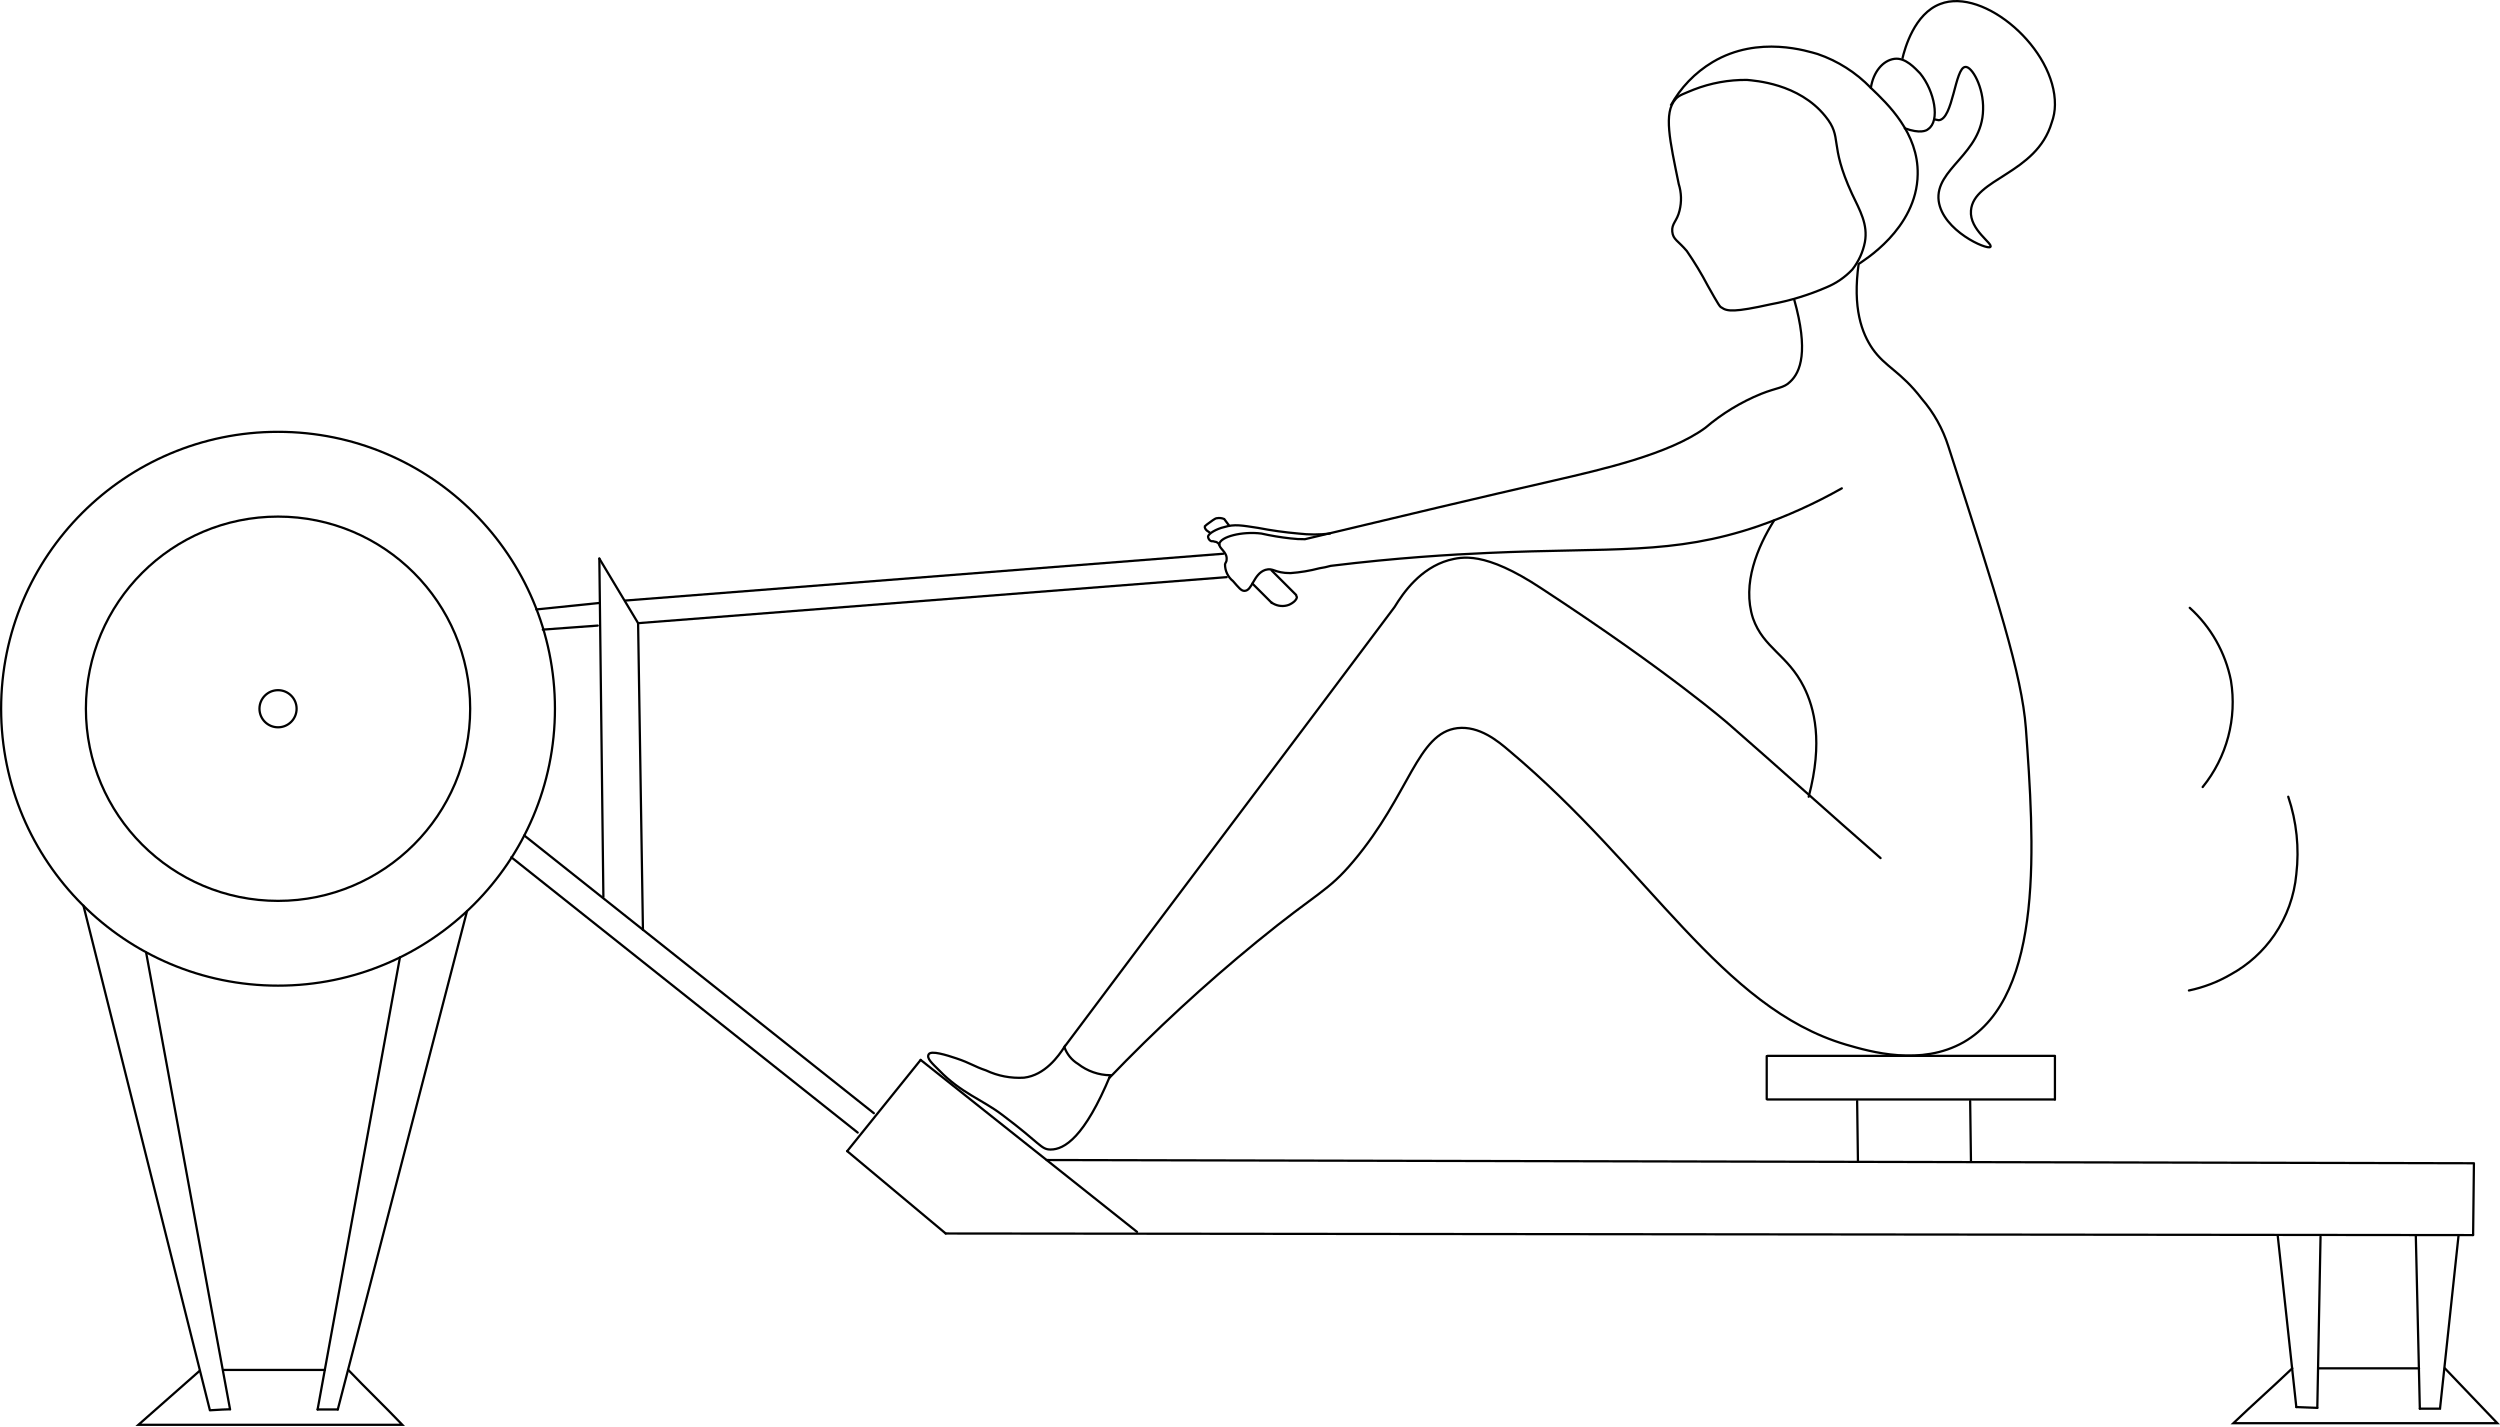
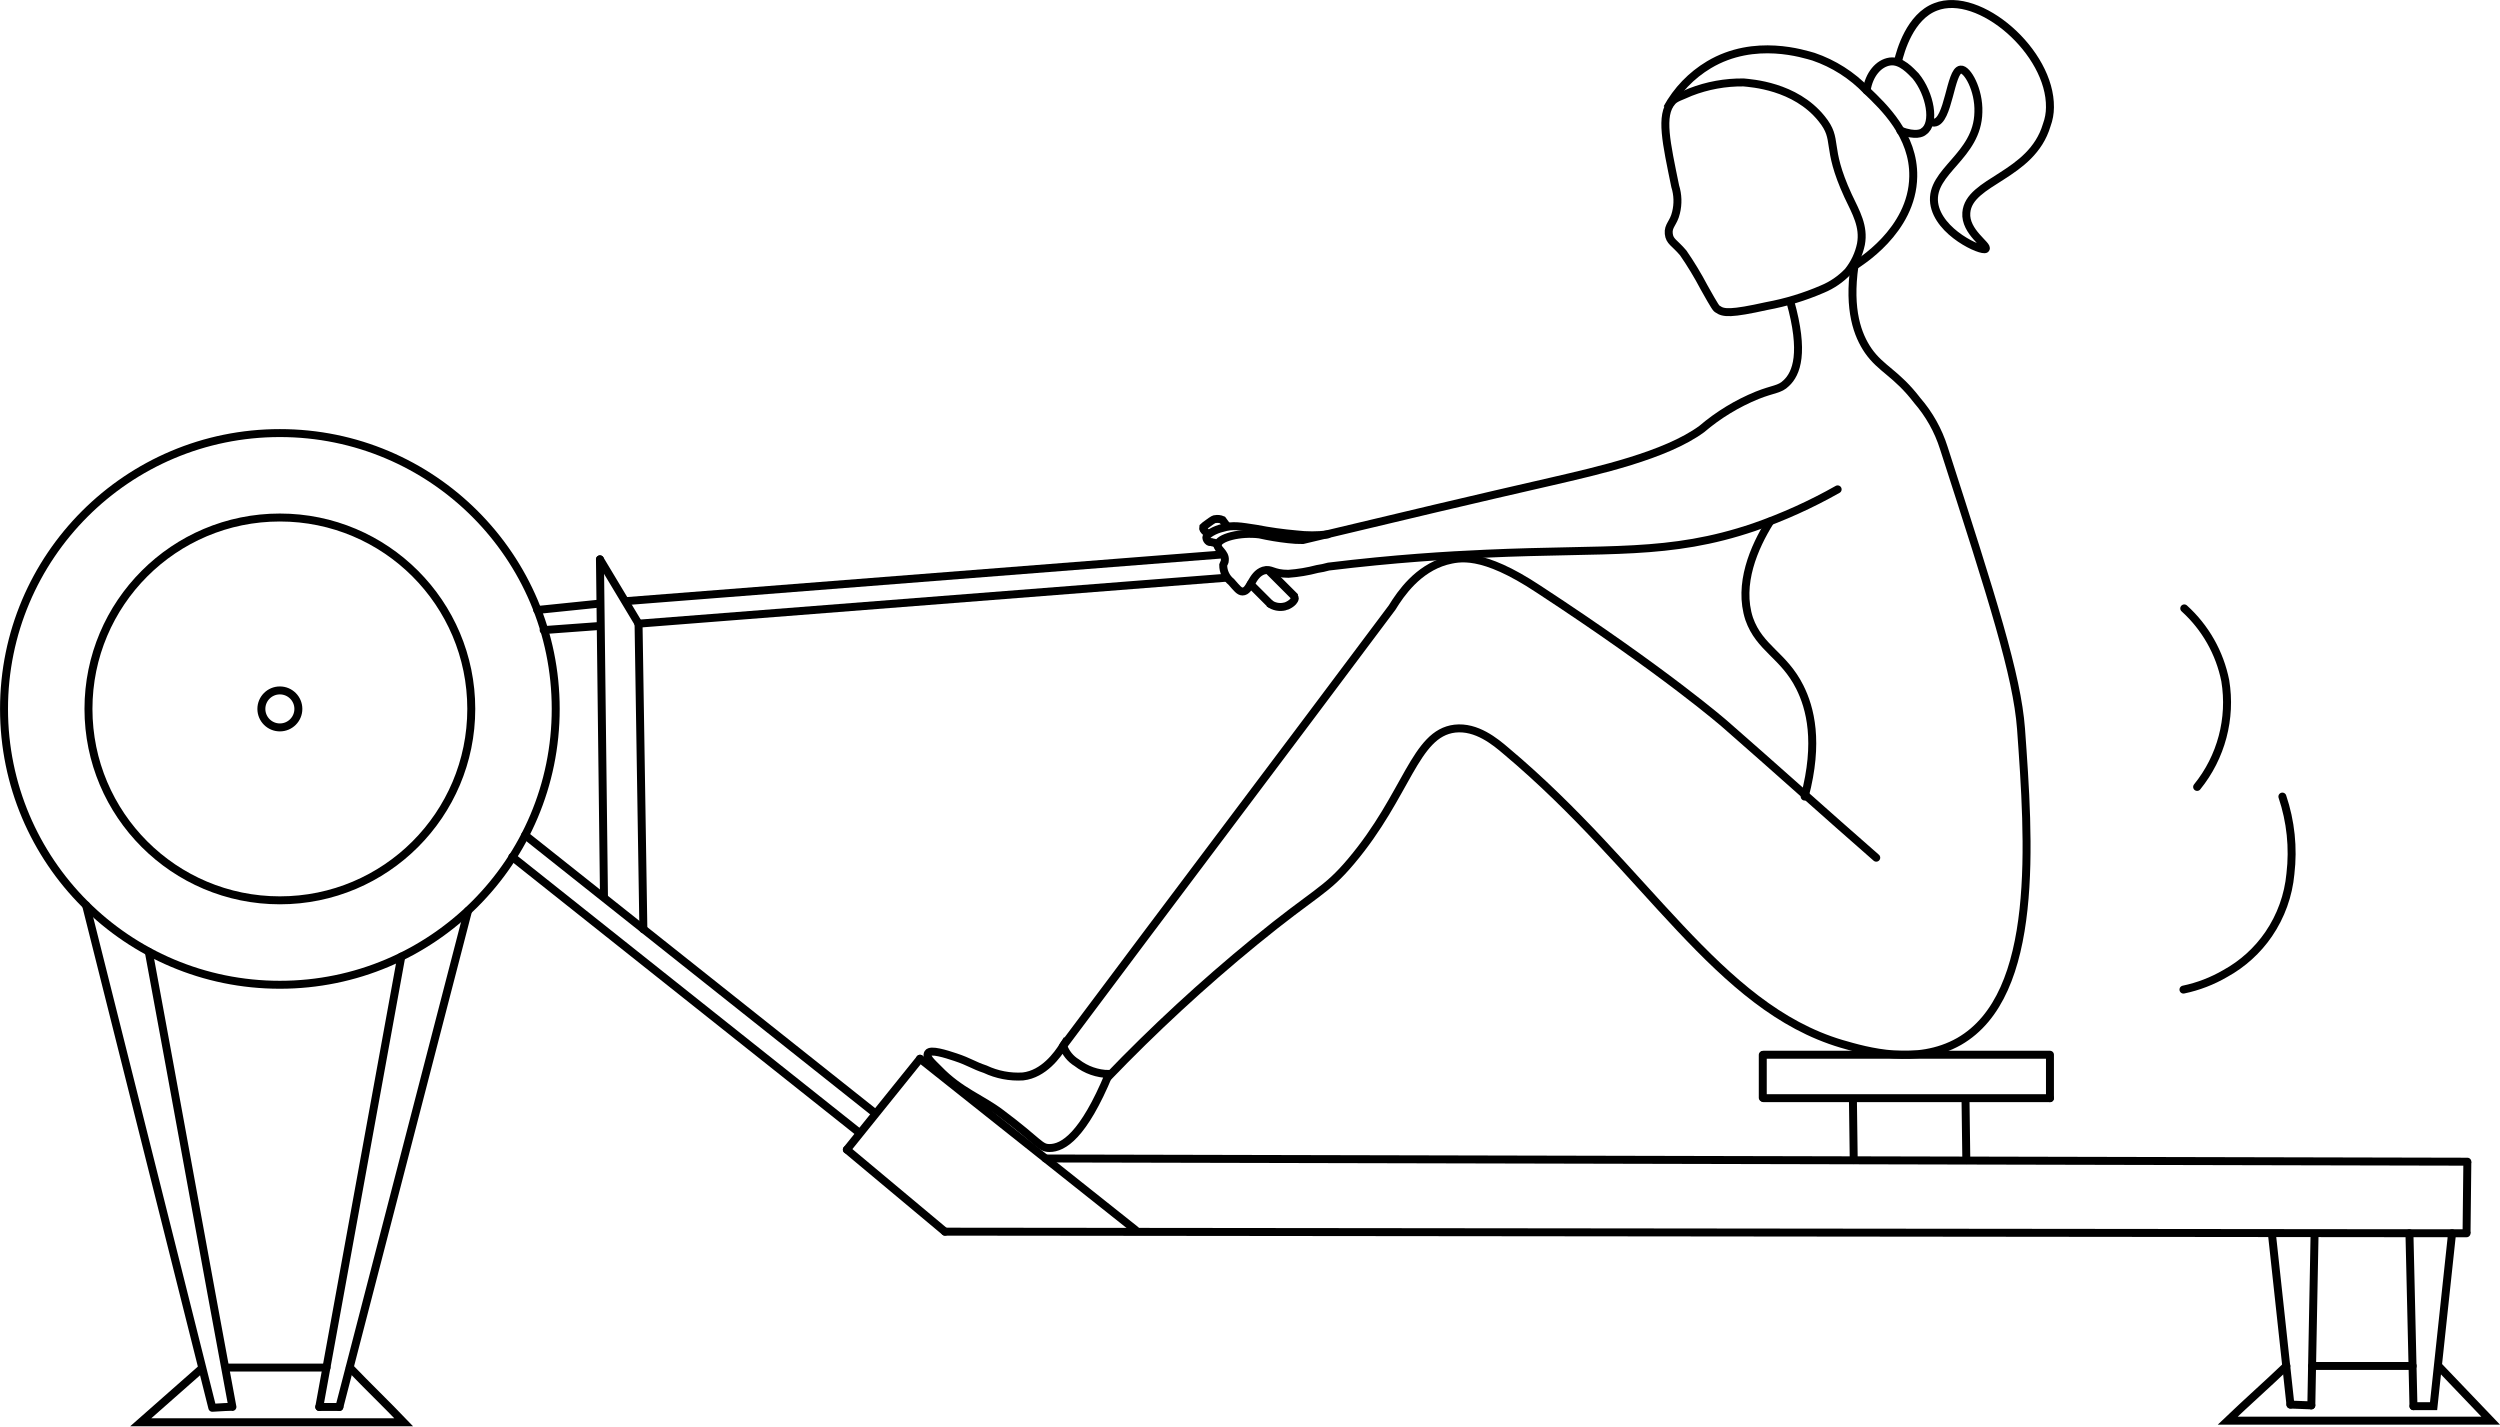
- <svg xmlns="http://www.w3.org/2000/svg" viewBox="0 0 309.67 176.64">
+ <svg xmlns="http://www.w3.org/2000/svg" viewBox="0 0 310.86 177.34">
  <defs>
-     <style>.cls-1,.cls-2,.cls-3{fill:none;stroke:#000;stroke-width:0.28px;}.cls-1,.cls-3{stroke-linecap:round;}.cls-1,.cls-2{stroke-miterlimit:10;}.cls-3{stroke-linejoin:round;}</style>
+     <style>.cls-1,.cls-2,.cls-3{fill:none;stroke:#000;stroke-width:0.99px;}.cls-1,.cls-3{stroke-linecap:round;}.cls-1,.cls-2{stroke-miterlimit:10;}.cls-3{stroke-linejoin:round;}</style>
  </defs>
  <g id="Calque_2" data-name="Calque 2">
    <g id="Rameur">
      <g id="Rameur-2" data-name="Rameur">
-         <path class="cls-1" d="M131.84,129.69c-.7,1.1-2.4,3.5-5,3.8a9.64,9.64,0,0,1-4.7-.9c-1.5-.5-1.9-.9-3.7-1.5-1.2-.4-3.1-1-3.4-.5s.4,1.1,1.3,2c2.7,2.8,5.3,3.6,7.8,5.5,4.8,3.6,4.8,4.3,6,4.3,1.7,0,4.2-1.5,7.4-9.2a6.65,6.65,0,0,1-4-1.4A4,4,0,0,1,131.84,129.69Z" />
-         <path class="cls-1" d="M207.54,12.29c-1.5,1.7-.7,5.1.4,10.5a6.06,6.06,0,0,1,.1,3.3c-.3,1.3-1,1.6-.9,2.6s.7,1.1,1.8,2.4a41.87,41.87,0,0,1,2.6,4.3c1.4,2.5,1.5,2.6,1.7,2.7.7.5,1.6.6,6.1-.4a31.81,31.81,0,0,0,6.9-2.1,9.31,9.31,0,0,0,3.2-2.2A8,8,0,0,0,231,30c.4-2.2-.6-3.9-1.6-6-2.9-6.3-1.1-6.9-3.3-9.6-3.3-4.1-8.8-4.4-9.7-4.5a17.69,17.69,0,0,0-6.6,1.2C208.64,11.59,207.94,11.79,207.54,12.29Z" />
-         <path class="cls-2" d="M206.94,13.09a14.31,14.31,0,0,1,5.2-5.4c5.7-3.4,11.9-1.3,13-1a16.62,16.62,0,0,1,6.6,4.2c2.1,2,5.9,5.6,5.8,10.7-.1,6.8-6.9,10.8-7.3,11.1" />
-         <path class="cls-1" d="M231.74,10.89c.3-2,1.5-3.4,2.9-3.6s2.6,1.2,3.2,1.8c1.8,2.2,2.5,5.9,1,6.9-.2.2-1,.6-2.9-.1" />
-         <path class="cls-2" d="M235.64,7.29c.3-1.3,1.5-5.6,4.7-6.8,5.4-2.1,14.3,5.6,14.2,12.5a6.48,6.48,0,0,1-.4,2.2c-1.9,6.4-9.7,6.9-10,10.9-.2,2.4,2.8,4.1,2.4,4.5s-5.9-2-6.4-5.7c-.5-4,5.4-5.8,5.5-11.3.1-2.8-1.4-5.4-2.2-5.3-1.3.1-1.5,6.5-3.3,6.6a4.33,4.33,0,0,1-.5-.1" />
-         <path class="cls-2" d="M230.24,32.59c-.8,5.6.4,8.7,1.7,10.6,1.6,2.3,3.5,2.8,6.1,6.2a16.68,16.68,0,0,1,3.3,5.9c6.1,18.9,9.1,28.3,9.6,34.9,1,13.9,2.4,33.1-7.7,38.9-5.3,3-11.5,1.2-14.6.3-15.5-4.6-24.2-21.7-41.7-36.4-1.4-1.2-3.7-3.1-6.4-2.8-5,.6-5.9,8.2-12.9,16.5-3.2,3.8-4.3,3.7-12,10a208.65,208.65,0,0,0-18.3,16.9" />
-         <path class="cls-1" d="M222.24,37.09c1.8,6.4.8,9-.5,10.2-.8.8-1.6.7-3.6,1.5a25.45,25.45,0,0,0-6.9,4.2c-4.5,3.3-13,5.2-18.6,6.5-9.2,2.1-19.3,4.5-31,7.3a13.57,13.57,0,0,1-1.8-.1,32.9,32.9,0,0,1-3.6-.6c-2.4-.3-5.1.4-5.2,1.3-.1.5,1,1,.9,1.9,0,.3-.1.3-.2.6a2.66,2.66,0,0,0,1,2.1c.7.8,1,1.2,1.4,1.2,1,0,1.1-2.1,2.6-2.6,1-.3,1.1.4,3.1.4a19.66,19.66,0,0,0,3.6-.6,10.63,10.63,0,0,0,1.4-.3c8.2-1,14.9-1.4,19.5-1.6,15.4-.7,22.8.3,33.4-3.3a63.2,63.2,0,0,0,10.4-4.7" />
-         <path class="cls-1" d="M131.84,129.69c13.6-18.2,27.3-36.3,40.9-54.5,1.1-1.8,3.2-4.8,6.7-5.8,1.6-.4,4.4-1.2,11.5,3.5,15.9,10.4,23.2,16.8,23.2,16.8,6.3,5.5,12.5,11.1,18.8,16.6" />
-         <path class="cls-1" d="M219.74,64.49c-2,3.2-4,7.8-2.6,12.1,1.3,3.7,4.3,4.5,6.3,8.5,1.3,2.6,2.4,6.8.6,13.6" />
-         <line class="cls-1" x1="218.94" y1="136.19" x2="254.54" y2="136.19" />
-         <line class="cls-1" x1="129.64" y1="143.69" x2="306.44" y2="144.09" />
-         <line class="cls-1" x1="117.14" y1="152.79" x2="306.34" y2="152.99" />
-         <line class="cls-1" x1="114.04" y1="131.29" x2="140.84" y2="152.59" />
-         <line class="cls-1" x1="117.14" y1="152.79" x2="104.94" y2="142.59" />
-         <line class="cls-1" x1="114.04" y1="131.29" x2="104.94" y2="142.59" />
-         <line class="cls-1" x1="108.24" y1="137.89" x2="64.94" y2="103.49" />
-         <line class="cls-1" x1="106.24" y1="140.29" x2="63.34" y2="106.19" />
-         <circle class="cls-1" cx="34.44" cy="87.79" r="34.3" />
-         <circle class="cls-1" cx="34.44" cy="87.79" r="23.8" />
-         <circle class="cls-1" cx="34.44" cy="87.79" r="2.3" />
-         <line class="cls-1" x1="79.04" y1="77.19" x2="74.24" y2="69.19" />
-         <line class="cls-1" x1="79.04" y1="77.19" x2="79.64" y2="115.19" />
-         <line class="cls-1" x1="74.24" y1="69.19" x2="74.74" y2="111.09" />
-         <line class="cls-1" x1="284.44" y1="174.29" x2="282.14" y2="153.09" />
-         <line class="cls-1" x1="287.44" y1="153.19" x2="287.04" y2="174.39" />
-         <path class="cls-3" d="M218.94,130.79h35.6v5.4" />
-         <path class="cls-1" d="M155.14,72.29l2.4,2.4" />
-         <path class="cls-2" d="M157.44,70.59l3.1,3.1c0,.1.1.2.1.3-.1.6-1.1,1-1.2,1a2.33,2.33,0,0,1-2-.4" />
-         <path class="cls-2" d="M152.24,65.09c-.2-.3-.4-.5-.6-.8a1.57,1.57,0,0,0-.9-.1c-.1,0-.2,0-1,.6a3.61,3.61,0,0,0-.5.4c-.1.4.6.8.7.8" />
-         <path class="cls-1" d="M164.74,66.09a16.65,16.65,0,0,1-3.9,0,48.39,48.39,0,0,1-5-.7c-2-.3-2.9-.5-4.2-.1-.9.2-2,.8-2,1.2a.68.68,0,0,0,.3.5c.1.1.3,0,.5.1a.72.72,0,0,1,.6.4" />
-         <line class="cls-2" x1="306.44" y1="144.09" x2="306.34" y2="152.99" />
-         <line class="cls-1" x1="244.04" y1="136.39" x2="244.14" y2="143.89" />
-         <line class="cls-1" x1="230.04" y1="136.39" x2="230.14" y2="143.89" />
-         <line class="cls-1" x1="151.54" y1="68.59" x2="77.44" y2="74.39" />
-         <line class="cls-1" x1="151.94" y1="71.49" x2="79.04" y2="77.19" />
-         <line class="cls-1" x1="74.24" y1="74.69" x2="66.44" y2="75.49" />
-         <line class="cls-1" x1="74.04" y1="77.49" x2="67.24" y2="77.99" />
-         <path class="cls-3" d="M283.44,98.69a22,22,0,0,1,1,9.6,15.91,15.91,0,0,1-2.7,7.5,15.72,15.72,0,0,1-5.4,4.9,17.39,17.39,0,0,1-5.2,2" />
-         <path class="cls-3" d="M271.24,75.29a16.48,16.48,0,0,1,5.1,9,16.67,16.67,0,0,1-3.5,13.2" />
-         <path class="cls-1" d="M302.84,169.49h0l6.5,6.8h-32.7c2.4-2.3,4.9-4.5,7.3-6.8" />
-         <path class="cls-1" d="M287.14,169.49h12.5" />
-         <line class="cls-1" x1="284.44" y1="174.29" x2="287.04" y2="174.39" />
-         <line class="cls-1" x1="299.24" y1="152.99" x2="299.74" y2="174.49" />
-         <path class="cls-1" d="M299.74,174.49l2.1,0,.4,0,2.3-21.5" />
-         <path class="cls-1" d="M43.14,169.69c2.2,2.3,4.5,4.5,6.7,6.8H17.14l7.6-6.7" />
-         <path class="cls-1" d="M27.74,169.69h12.5" />
-         <line class="cls-1" x1="41.84" y1="174.59" x2="57.84" y2="112.89" />
-         <line class="cls-1" x1="49.54" y1="118.59" x2="39.34" y2="174.59" />
-         <path class="cls-3" d="M10.34,112.19,26,174.69c2.8-.18,2.5-.1,2.5-.1-3.5-18.8-6.9-37.7-10.4-56.6" />
-         <line class="cls-1" x1="41.84" y1="174.59" x2="39.34" y2="174.59" />
-         <path class="cls-3" d="M218.84,130.82v5.33" />
+         <path class="cls-1" d="M132.2,130.05c-.7,1.1-2.4,3.5-5,3.8a9.64,9.64,0,0,1-4.7-.9c-1.5-.5-1.9-.9-3.7-1.5-1.2-.4-3.1-1-3.4-.5s.4,1.1,1.3,2c2.7,2.8,5.3,3.6,7.8,5.5,4.8,3.6,4.8,4.3,6,4.3,1.7,0,4.2-1.5,7.4-9.2a6.65,6.65,0,0,1-4-1.4A4,4,0,0,1,132.2,130.05Z" />
+         <path class="cls-1" d="M207.9,12.65c-1.5,1.7-.7,5.1.4,10.5a6.06,6.06,0,0,1,.1,3.3c-.3,1.3-1,1.6-.9,2.6s.7,1.1,1.8,2.4a41.87,41.87,0,0,1,2.6,4.3c1.4,2.5,1.5,2.6,1.7,2.7.7.5,1.6.6,6.1-.4a31.81,31.81,0,0,0,6.9-2.1,9.31,9.31,0,0,0,3.2-2.2,8,8,0,0,0,1.6-3.4c.4-2.2-.6-3.9-1.6-6-2.9-6.3-1.1-6.9-3.3-9.6-3.3-4.1-8.8-4.4-9.7-4.5a17.69,17.69,0,0,0-6.6,1.2C209,12,208.3,12.15,207.9,12.65Z" />
+         <path class="cls-2" d="M207.3,13.45a14.31,14.31,0,0,1,5.2-5.4c5.7-3.4,11.9-1.3,13-1a16.62,16.62,0,0,1,6.6,4.2c2.1,2,5.9,5.6,5.8,10.7-.1,6.8-6.9,10.8-7.3,11.1" />
+         <path class="cls-1" d="M232.1,11.25c.3-2,1.5-3.4,2.9-3.6s2.6,1.2,3.2,1.8c1.8,2.2,2.5,5.9,1,6.9-.2.2-1,.6-2.9-.1" />
+         <path class="cls-2" d="M236,7.65c.3-1.3,1.5-5.6,4.7-6.8,5.4-2.1,14.3,5.6,14.2,12.5a6.48,6.48,0,0,1-.4,2.2c-1.9,6.4-9.7,6.9-10,10.9-.2,2.4,2.8,4.1,2.4,4.5s-5.9-2-6.4-5.7c-.5-4,5.4-5.8,5.5-11.3.1-2.8-1.4-5.4-2.2-5.3-1.3.1-1.5,6.5-3.3,6.6a4.33,4.33,0,0,1-.5-.1" />
+         <path class="cls-2" d="M230.6,33c-.8,5.6.4,8.7,1.7,10.6,1.6,2.3,3.5,2.8,6.1,6.2a16.68,16.68,0,0,1,3.3,5.9c6.1,18.9,9.1,28.3,9.6,34.9,1,13.9,2.4,33.1-7.7,38.9-5.3,3-11.5,1.2-14.6.3-15.5-4.6-24.2-21.7-41.7-36.4-1.4-1.2-3.7-3.1-6.4-2.8-5,.6-5.9,8.2-12.9,16.5-3.2,3.8-4.3,3.7-12,10A208.65,208.65,0,0,0,137.7,134" />
+         <path class="cls-1" d="M222.6,37.45c1.8,6.4.8,9-.5,10.2-.8.8-1.6.7-3.6,1.5a25.45,25.45,0,0,0-6.9,4.2c-4.5,3.3-13,5.2-18.6,6.5-9.2,2.1-19.3,4.5-31,7.3a13.57,13.57,0,0,1-1.8-.1,32.9,32.9,0,0,1-3.6-.6c-2.4-.3-5.1.4-5.2,1.3-.1.5,1,1,.9,1.9,0,.3-.1.3-.2.6a2.66,2.66,0,0,0,1,2.1c.7.8,1,1.2,1.4,1.2,1,0,1.1-2.1,2.6-2.6,1-.3,1.1.4,3.1.4a19.66,19.66,0,0,0,3.6-.6,10.63,10.63,0,0,0,1.4-.3c8.2-1,14.9-1.4,19.5-1.6,15.4-.7,22.8.3,33.4-3.3a63.2,63.2,0,0,0,10.4-4.7" />
+         <path class="cls-1" d="M132.2,130.05c13.6-18.2,27.3-36.3,40.9-54.5,1.1-1.8,3.2-4.8,6.7-5.8,1.6-.4,4.4-1.2,11.5,3.5,15.9,10.4,23.2,16.8,23.2,16.8,6.3,5.5,12.5,11.1,18.8,16.6" />
+         <path class="cls-1" d="M220.1,64.85c-2,3.2-4,7.8-2.6,12.1,1.3,3.7,4.3,4.5,6.3,8.5,1.3,2.6,2.4,6.8.6,13.6" />
+         <line class="cls-1" x1="219.3" y1="136.55" x2="254.9" y2="136.55" />
+         <line class="cls-1" x1="130" y1="144.05" x2="306.8" y2="144.45" />
+         <line class="cls-1" x1="117.5" y1="153.15" x2="306.7" y2="153.35" />
+         <line class="cls-1" x1="114.4" y1="131.65" x2="141.2" y2="152.95" />
+         <line class="cls-1" x1="117.5" y1="153.15" x2="105.3" y2="142.95" />
+         <line class="cls-1" x1="114.4" y1="131.65" x2="105.3" y2="142.95" />
+         <line class="cls-1" x1="108.6" y1="138.25" x2="65.3" y2="103.85" />
+         <line class="cls-1" x1="106.6" y1="140.65" x2="63.7" y2="106.55" />
+         <circle class="cls-1" cx="34.8" cy="88.15" r="34.3" />
+         <circle class="cls-1" cx="34.8" cy="88.15" r="23.8" />
+         <circle class="cls-1" cx="34.8" cy="88.15" r="2.3" />
+         <line class="cls-1" x1="79.4" y1="77.55" x2="74.6" y2="69.55" />
+         <line class="cls-1" x1="79.4" y1="77.55" x2="80" y2="115.55" />
+         <line class="cls-1" x1="74.6" y1="69.55" x2="75.1" y2="111.45" />
+         <line class="cls-1" x1="284.8" y1="174.65" x2="282.5" y2="153.45" />
+         <line class="cls-1" x1="287.8" y1="153.55" x2="287.4" y2="174.75" />
+         <path class="cls-3" d="M219.3,131.15h35.6v5.4" />
+         <path class="cls-1" d="M155.5,72.65l2.4,2.4" />
+         <path class="cls-2" d="M157.8,71l3.1,3.1c0,.1.1.2.1.3-.1.6-1.1,1-1.2,1a2.33,2.33,0,0,1-2-.4" />
+         <path class="cls-2" d="M152.6,65.45c-.2-.3-.4-.5-.6-.8a1.57,1.57,0,0,0-.9-.1c-.1,0-.2,0-1,.6a3.61,3.61,0,0,0-.5.4c-.1.4.6.8.7.8" />
+         <path class="cls-1" d="M165.1,66.45a16.65,16.65,0,0,1-3.9,0,48.39,48.39,0,0,1-5-.7c-2-.3-2.9-.5-4.2-.1-.9.2-2,.8-2,1.2a.68.68,0,0,0,.3.5c.1.1.3,0,.5.1a.72.72,0,0,1,.6.4" />
+         <line class="cls-2" x1="306.8" y1="144.45" x2="306.7" y2="153.35" />
+         <line class="cls-1" x1="244.4" y1="136.75" x2="244.5" y2="144.25" />
+         <line class="cls-1" x1="230.4" y1="136.75" x2="230.5" y2="144.25" />
+         <line class="cls-1" x1="151.9" y1="68.95" x2="77.8" y2="74.75" />
+         <line class="cls-1" x1="152.3" y1="71.85" x2="79.4" y2="77.55" />
+         <line class="cls-1" x1="74.6" y1="75.05" x2="66.8" y2="75.85" />
+         <line class="cls-1" x1="74.4" y1="77.85" x2="67.6" y2="78.35" />
+         <path class="cls-3" d="M283.8,99.05a22,22,0,0,1,1,9.6,15.91,15.91,0,0,1-2.7,7.5,15.72,15.72,0,0,1-5.4,4.9,17.39,17.39,0,0,1-5.2,2" />
+         <path class="cls-3" d="M271.6,75.65a16.48,16.48,0,0,1,5.1,9,16.67,16.67,0,0,1-3.5,13.2" />
+         <path class="cls-1" d="M303.2,169.85h0l6.5,6.8H277c2.4-2.3,4.9-4.5,7.3-6.8" />
+         <path class="cls-1" d="M287.5,169.85H300" />
+         <line class="cls-1" x1="284.8" y1="174.65" x2="287.4" y2="174.75" />
+         <line class="cls-1" x1="299.6" y1="153.35" x2="300.1" y2="174.85" />
+         <path class="cls-1" d="M300.1,174.85l2.09,0,.41,0,2.3-21.5" />
+         <path class="cls-1" d="M43.5,170.05c2.2,2.3,4.5,4.5,6.7,6.8H17.5l7.6-6.7" />
+         <path class="cls-1" d="M28.1,170.05H40.6" />
+         <line class="cls-1" x1="42.2" y1="174.95" x2="58.2" y2="113.25" />
+         <line class="cls-1" x1="49.9" y1="118.95" x2="39.7" y2="174.95" />
+         <path class="cls-3" d="M10.7,112.55l15.7,62.5c2.79-.18,2.5-.1,2.5-.1-3.5-18.8-6.9-37.7-10.4-56.6" />
+         <line class="cls-1" x1="42.2" y1="174.95" x2="39.7" y2="174.95" />
+         <path class="cls-3" d="M219.19,131.17v5.33" />
      </g>
    </g>
  </g>
</svg>
